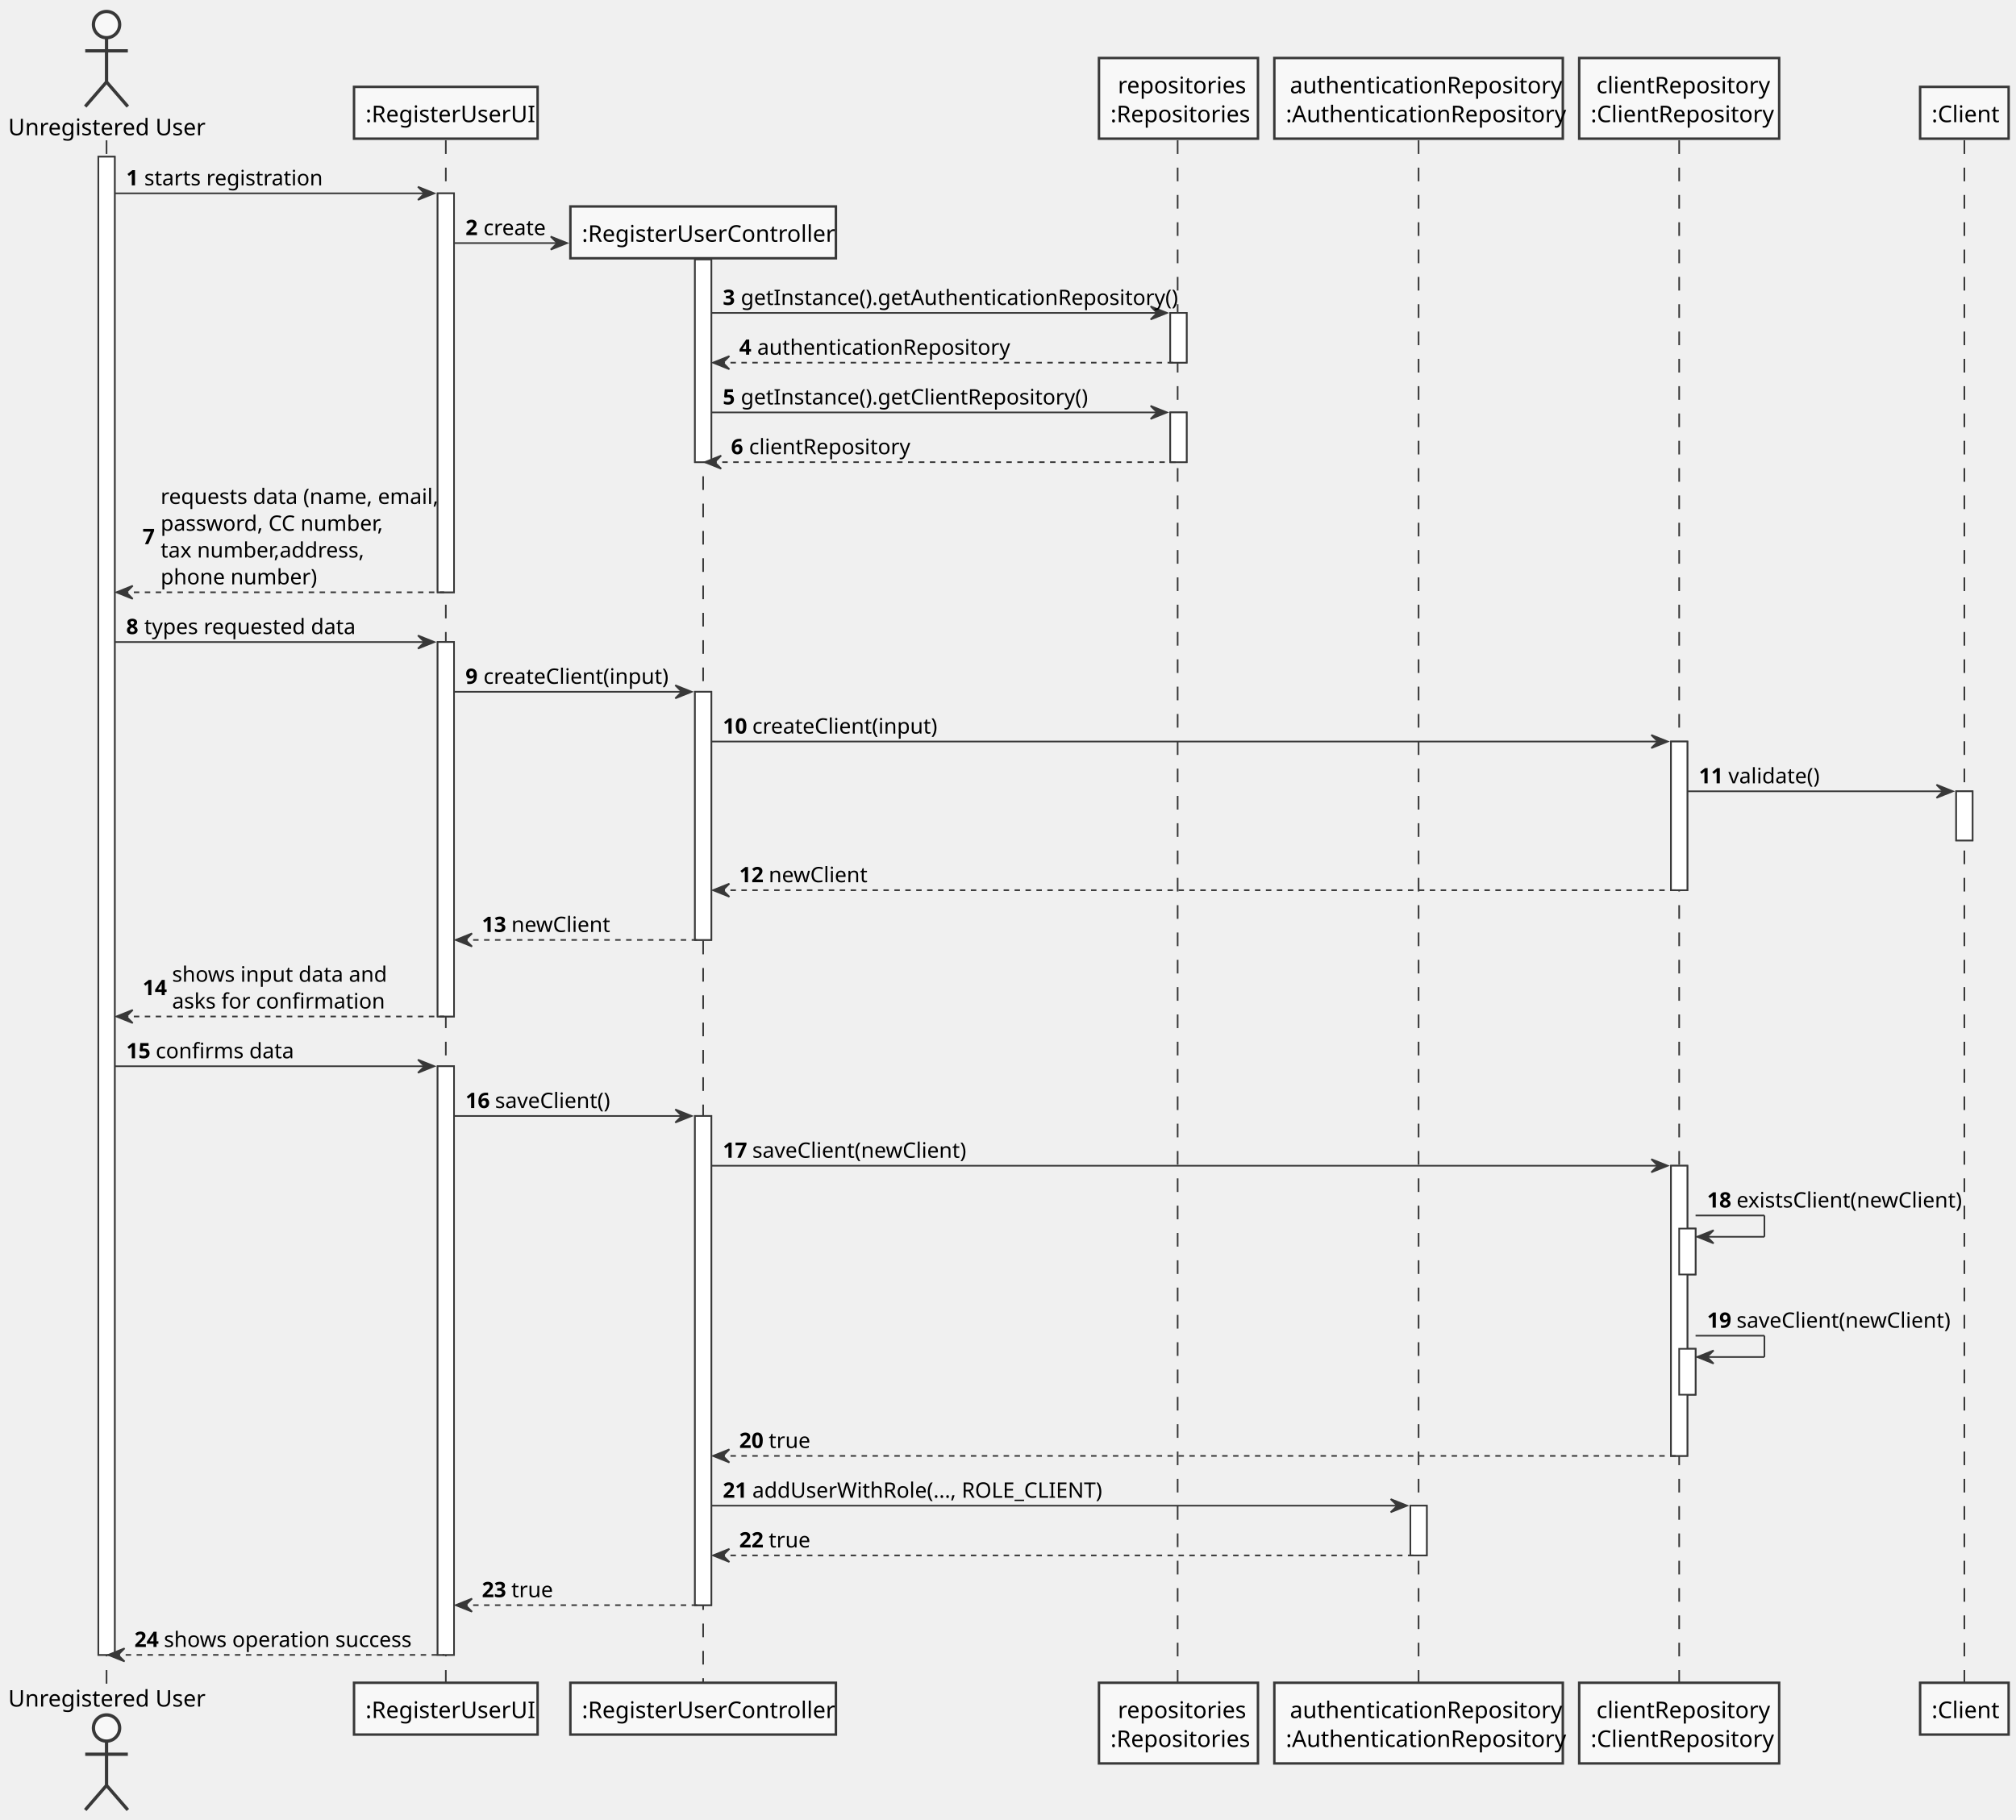
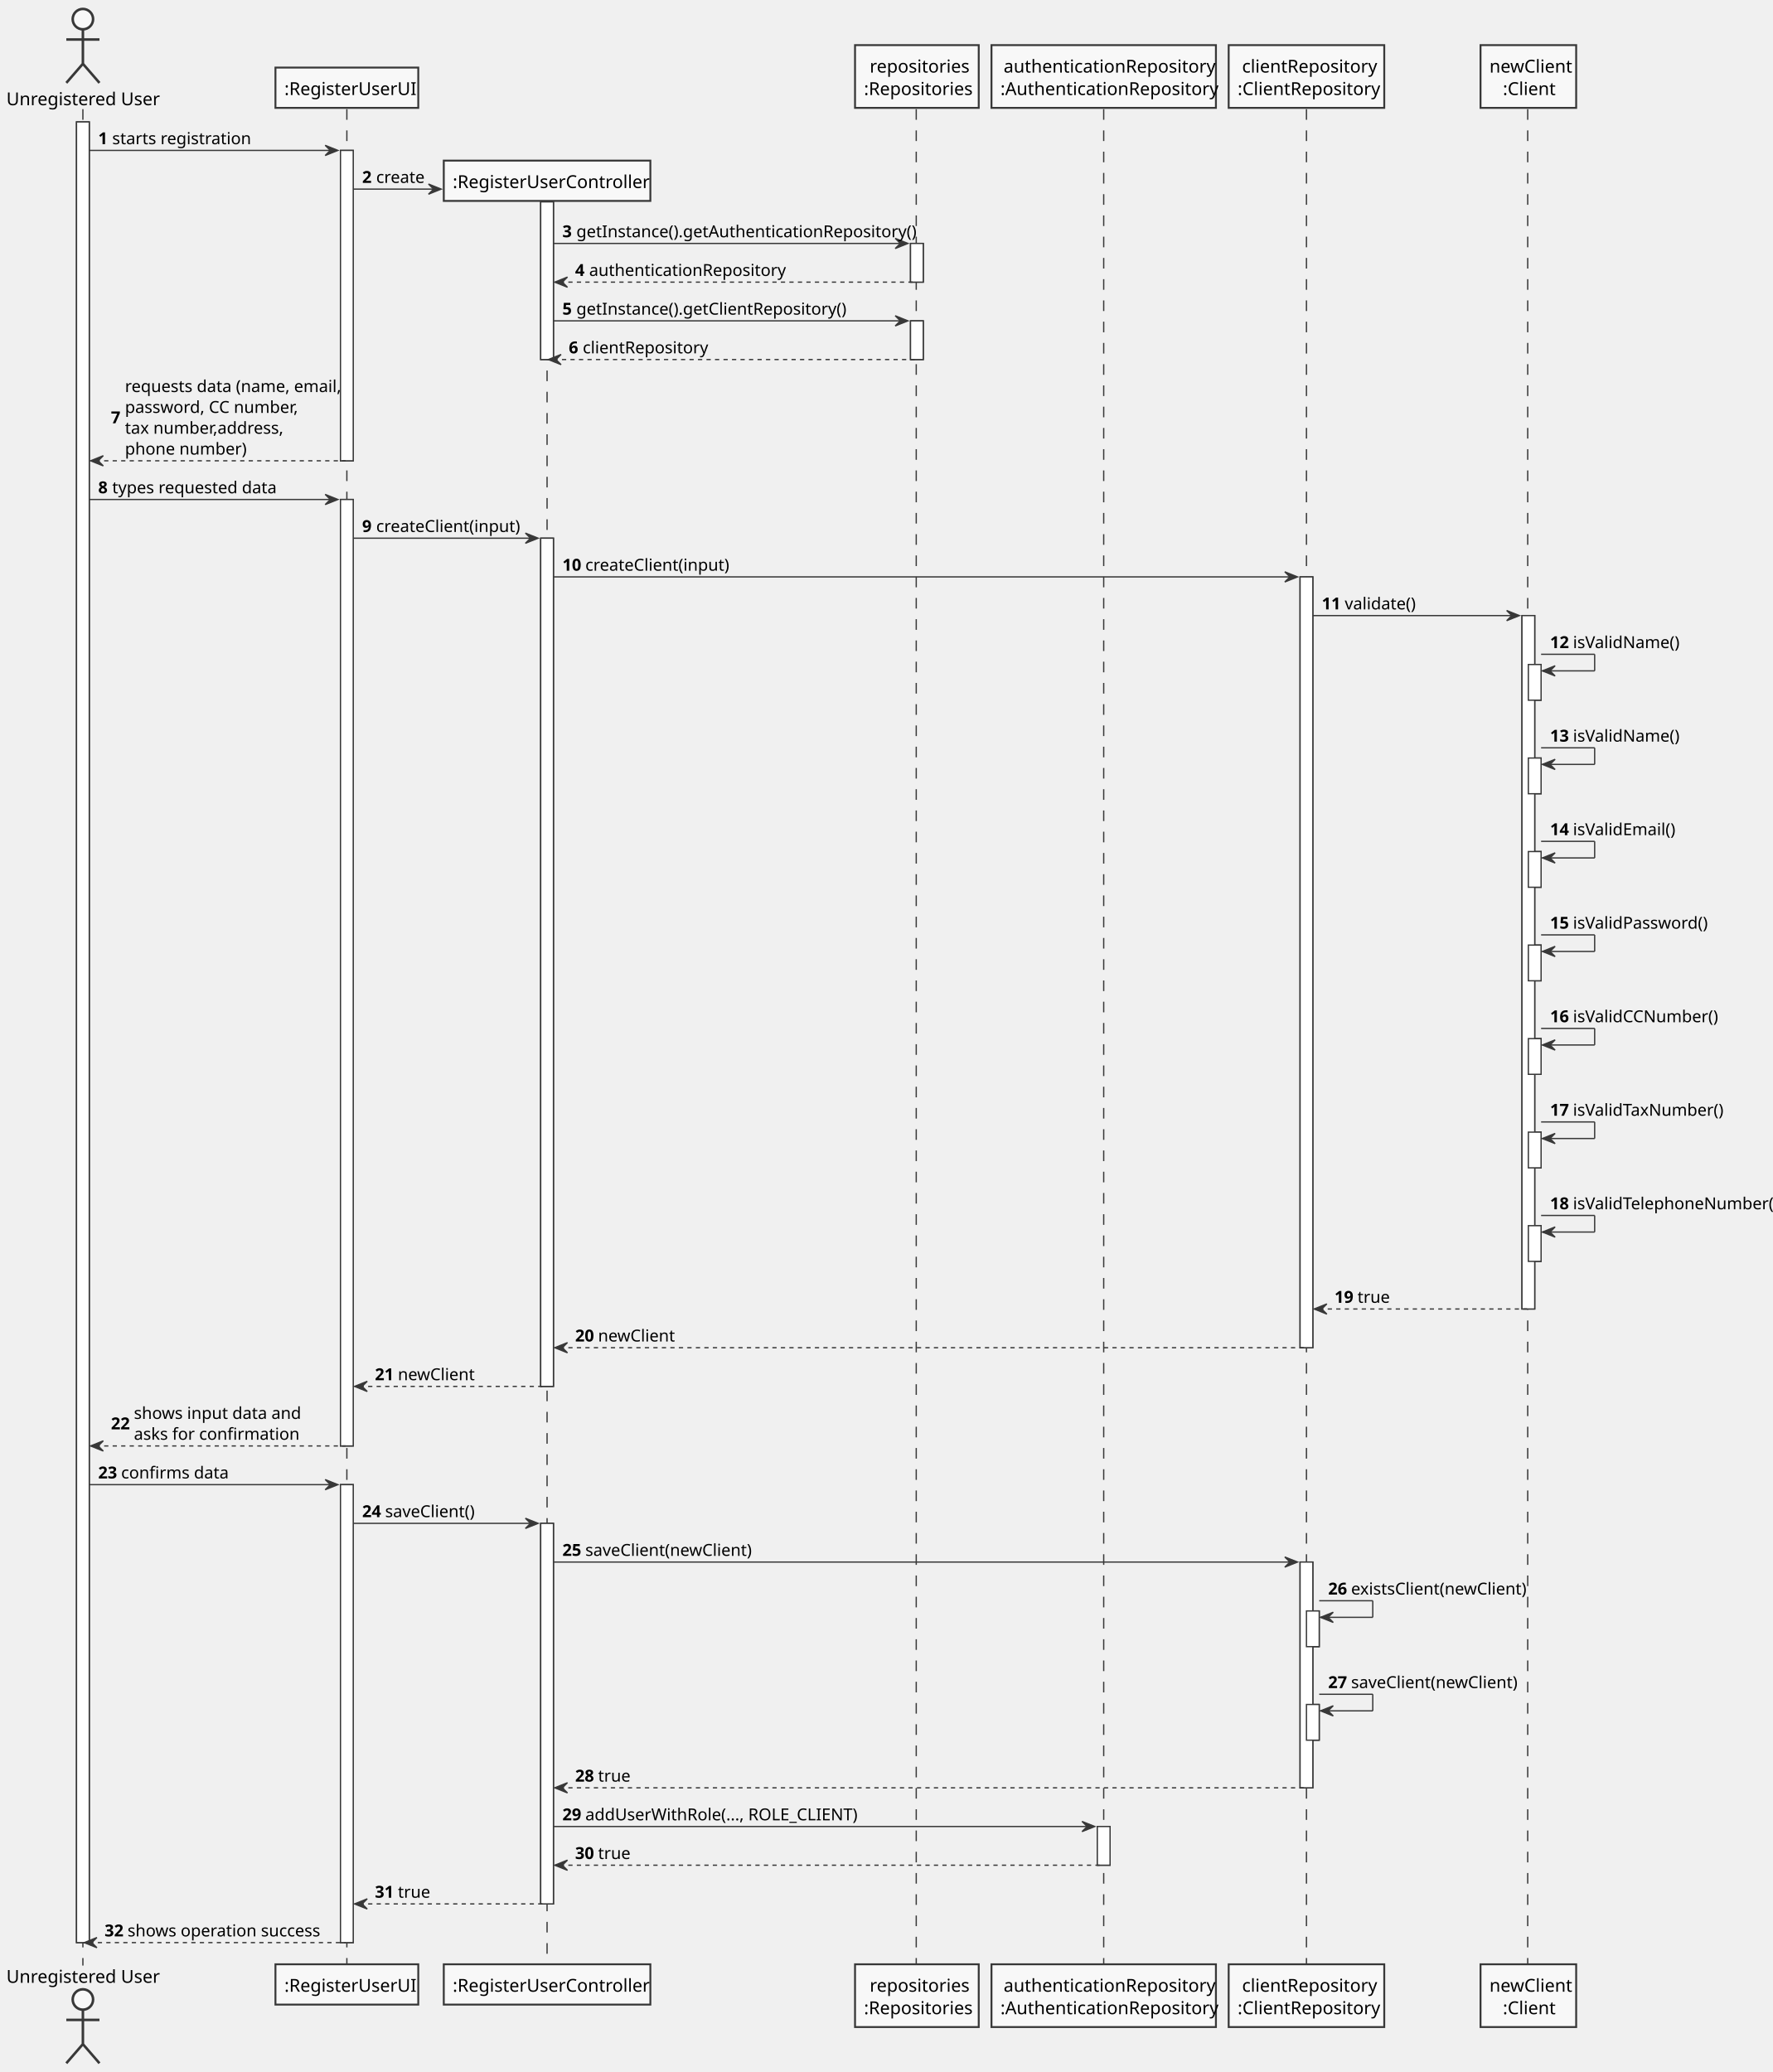
- <svg xmlns="http://www.w3.org/2000/svg" contentScriptType="application/ecmascript" contentStyleType="text/css" height="666.6px" preserveAspectRatio="none" style="width:738px;height:666px;background:#FFFFFF;" version="1.1" viewBox="0 0 738 666" width="738.6px" zoomAndPan="magnify">
+ <svg xmlns="http://www.w3.org/2000/svg" contentScriptType="application/ecmascript" contentStyleType="text/css" height="975px" preserveAspectRatio="none" style="width:834px;height:975px;background:#FFFFFF;" version="1.1" viewBox="0 0 834 975" width="834.6px" zoomAndPan="magnify">
  <defs />
  <g>
-     <rect fill="#FFFFFF" height="548.461" style="stroke:#383838;stroke-width:0.6;" width="6" x="36" y="57.366" />
+     <rect fill="#FFFFFF" height="856.748" style="stroke:#383838;stroke-width:0.6;" width="6" x="36" y="57.366" />
    <rect fill="#FFFFFF" height="146.053" style="stroke:#383838;stroke-width:0.6;" width="6" x="160.2" y="70.777" />
-     <rect fill="#FFFFFF" height="137.077" style="stroke:#383838;stroke-width:0.6;" width="6" x="160.2" y="235.041" />
-     <rect fill="#FFFFFF" height="215.498" style="stroke:#383838;stroke-width:0.6;" width="6" x="160.2" y="390.328" />
+     <rect fill="#FFFFFF" height="445.364" style="stroke:#383838;stroke-width:0.6;" width="6" x="160.2" y="235.041" />
+     <rect fill="#FFFFFF" height="215.498" style="stroke:#383838;stroke-width:0.6;" width="6" x="160.2" y="698.616" />
    <rect fill="#FFFFFF" height="74.198" style="stroke:#383838;stroke-width:0.6;" width="6" x="254.4" y="94.987" />
-     <rect fill="#FFFFFF" height="90.844" style="stroke:#383838;stroke-width:0.6;" width="6" x="254.4" y="253.252" />
-     <rect fill="#FFFFFF" height="179.077" style="stroke:#383838;stroke-width:0.6;" width="6" x="254.4" y="408.539" />
+     <rect fill="#FFFFFF" height="399.131" style="stroke:#383838;stroke-width:0.6;" width="6" x="254.4" y="253.252" />
+     <rect fill="#FFFFFF" height="179.077" style="stroke:#383838;stroke-width:0.6;" width="6" x="254.4" y="716.827" />
    <rect fill="#FFFFFF" height="18.211" style="stroke:#383838;stroke-width:0.6;" width="6" x="428.4" y="114.553" />
    <rect fill="#FFFFFF" height="18.211" style="stroke:#383838;stroke-width:0.6;" width="6" x="428.4" y="150.975" />
-     <rect fill="#FFFFFF" height="18.211" style="stroke:#383838;stroke-width:0.6;" width="6" x="516.3" y="551.194" />
-     <rect fill="#FFFFFF" height="54.422" style="stroke:#383838;stroke-width:0.6;" width="6" x="611.7" y="271.462" />
-     <rect fill="#FFFFFF" height="106.233" style="stroke:#383838;stroke-width:0.6;" width="6" x="611.7" y="426.75" />
-     <rect fill="#FFFFFF" height="16.8" style="stroke:#383838;stroke-width:0.6;" width="6" x="614.7" y="449.761" />
-     <rect fill="#FFFFFF" height="16.8" style="stroke:#383838;stroke-width:0.6;" width="6" x="614.7" y="493.772" />
-     <rect fill="#FFFFFF" height="18" style="stroke:#383838;stroke-width:0.6;" width="6" x="716.1" y="289.673" />
-     <line style="stroke:#383838;stroke-width:0.6;stroke-dasharray:5.0,5.0;" x1="39" x2="39" y1="51.366" y2="616.627" />
-     <line style="stroke:#383838;stroke-width:0.6;stroke-dasharray:5.0,5.0;" x1="163.2" x2="163.2" y1="51.366" y2="616.627" />
-     <line style="stroke:#383838;stroke-width:0.6;stroke-dasharray:5.0,5.0;" x1="257.4" x2="257.4" y1="94.359" y2="616.627" />
-     <line style="stroke:#383838;stroke-width:0.6;stroke-dasharray:5.0,5.0;" x1="431.1" x2="431.1" y1="51.366" y2="616.627" />
-     <line style="stroke:#383838;stroke-width:0.6;stroke-dasharray:5.0,5.0;" x1="519.3" x2="519.3" y1="51.366" y2="616.627" />
-     <line style="stroke:#383838;stroke-width:0.6;stroke-dasharray:5.0,5.0;" x1="614.7" x2="614.7" y1="51.366" y2="616.627" />
-     <line style="stroke:#383838;stroke-width:0.6;stroke-dasharray:5.0,5.0;" x1="719.1" x2="719.1" y1="51.366" y2="616.627" />
+     <rect fill="#FFFFFF" height="18.211" style="stroke:#383838;stroke-width:0.6;" width="6" x="516.3" y="859.481" />
+     <rect fill="#FFFFFF" height="362.709" style="stroke:#383838;stroke-width:0.6;" width="6" x="611.7" y="271.462" />
+     <rect fill="#FFFFFF" height="106.233" style="stroke:#383838;stroke-width:0.6;" width="6" x="611.7" y="735.038" />
+     <rect fill="#FFFFFF" height="16.8" style="stroke:#383838;stroke-width:0.6;" width="6" x="614.7" y="758.048" />
+     <rect fill="#FFFFFF" height="16.8" style="stroke:#383838;stroke-width:0.6;" width="6" x="614.7" y="802.059" />
+     <rect fill="#FFFFFF" height="326.288" style="stroke:#383838;stroke-width:0.6;" width="6" x="716.1" y="289.673" />
+     <rect fill="#FFFFFF" height="16.8" style="stroke:#383838;stroke-width:0.6;" width="6" x="719.1" y="312.684" />
+     <rect fill="#FFFFFF" height="16.8" style="stroke:#383838;stroke-width:0.6;" width="6" x="719.1" y="356.695" />
+     <rect fill="#FFFFFF" height="16.8" style="stroke:#383838;stroke-width:0.6;" width="6" x="719.1" y="400.706" />
+     <rect fill="#FFFFFF" height="16.8" style="stroke:#383838;stroke-width:0.6;" width="6" x="719.1" y="444.717" />
+     <rect fill="#FFFFFF" height="16.8" style="stroke:#383838;stroke-width:0.6;" width="6" x="719.1" y="488.728" />
+     <rect fill="#FFFFFF" height="16.8" style="stroke:#383838;stroke-width:0.6;" width="6" x="719.1" y="532.739" />
+     <rect fill="#FFFFFF" height="16.8" style="stroke:#383838;stroke-width:0.6;" width="6" x="719.1" y="576.75" />
+     <line style="stroke:#383838;stroke-width:0.6;stroke-dasharray:5.0,5.0;" x1="39" x2="39" y1="51.366" y2="924.914" />
+     <line style="stroke:#383838;stroke-width:0.6;stroke-dasharray:5.0,5.0;" x1="163.2" x2="163.2" y1="51.366" y2="924.914" />
+     <line style="stroke:#383838;stroke-width:0.6;stroke-dasharray:5.0,5.0;" x1="257.4" x2="257.4" y1="94.359" y2="924.914" />
+     <line style="stroke:#383838;stroke-width:0.6;stroke-dasharray:5.0,5.0;" x1="431.1" x2="431.1" y1="51.366" y2="924.914" />
+     <line style="stroke:#383838;stroke-width:0.6;stroke-dasharray:5.0,5.0;" x1="519.3" x2="519.3" y1="51.366" y2="924.914" />
+     <line style="stroke:#383838;stroke-width:0.6;stroke-dasharray:5.0,5.0;" x1="614.7" x2="614.7" y1="51.366" y2="924.914" />
+     <line style="stroke:#383838;stroke-width:0.6;stroke-dasharray:5.0,5.0;" x1="718.8" x2="718.8" y1="51.366" y2="924.914" />
    <text fill="#000000" font-family="sans-serif" font-size="8.4" lengthAdjust="spacing" textLength="68.4" x="3" y="49.52">Unregistered User</text>
    <ellipse cx="39" cy="9" fill="#F8F8F8" rx="4.8" ry="4.8" style="stroke:#383838;stroke-width:1.2;" />
    <path d="M39,13.8 L39,30 M31.2,18.6 L46.8,18.6 M39,30 L31.2,39 M39,30 L46.8,39 " fill="none" style="stroke:#383838;stroke-width:1.2;" />
-     <text fill="#000000" font-family="sans-serif" font-size="8.4" lengthAdjust="spacing" textLength="68.4" x="3" y="624.746">Unregistered User</text>
-     <ellipse cx="39" cy="632.592" fill="#F8F8F8" rx="4.8" ry="4.8" style="stroke:#383838;stroke-width:1.2;" />
-     <path d="M39,637.392 L39,653.592 M31.2,642.192 L46.8,642.192 M39,653.592 L31.2,662.592 M39,653.592 L46.8,662.592 " fill="none" style="stroke:#383838;stroke-width:1.2;" />
+     <text fill="#000000" font-family="sans-serif" font-size="8.4" lengthAdjust="spacing" textLength="68.4" x="3" y="933.034">Unregistered User</text>
+     <ellipse cx="39" cy="940.88" fill="#F8F8F8" rx="4.8" ry="4.8" style="stroke:#383838;stroke-width:1.2;" />
+     <path d="M39,945.68 L39,961.88 M31.2,950.48 L46.8,950.48 M39,961.88 L31.2,970.88 M39,961.88 L46.8,970.88 " fill="none" style="stroke:#383838;stroke-width:1.2;" />
    <rect fill="#F8F8F8" height="18.966" style="stroke:#383838;stroke-width:0.9;" width="67.2" x="129.6" y="31.8" />
    <text fill="#000000" font-family="sans-serif" font-size="8.4" lengthAdjust="spacing" textLength="58.8" x="133.8" y="44.72">:RegisterUserUI</text>
-     <rect fill="#F8F8F8" height="18.966" style="stroke:#383838;stroke-width:0.9;" width="67.2" x="129.6" y="616.027" />
-     <text fill="#000000" font-family="sans-serif" font-size="8.4" lengthAdjust="spacing" textLength="58.8" x="133.8" y="628.947">:RegisterUserUI</text>
-     <rect fill="#F8F8F8" height="18.966" style="stroke:#383838;stroke-width:0.9;" width="97.2" x="208.8" y="616.027" />
-     <text fill="#000000" font-family="sans-serif" font-size="8.4" lengthAdjust="spacing" textLength="88.8" x="213" y="628.947">:RegisterUserController</text>
+     <rect fill="#F8F8F8" height="18.966" style="stroke:#383838;stroke-width:0.9;" width="67.2" x="129.6" y="924.314" />
+     <text fill="#000000" font-family="sans-serif" font-size="8.4" lengthAdjust="spacing" textLength="58.8" x="133.8" y="937.234">:RegisterUserUI</text>
+     <rect fill="#F8F8F8" height="18.966" style="stroke:#383838;stroke-width:0.9;" width="97.2" x="208.8" y="924.314" />
+     <text fill="#000000" font-family="sans-serif" font-size="8.4" lengthAdjust="spacing" textLength="88.8" x="213" y="937.234">:RegisterUserController</text>
    <rect fill="#F8F8F8" height="29.531" style="stroke:#383838;stroke-width:0.9;" width="58.2" x="402.3" y="21.234" />
    <text fill="#000000" font-family="sans-serif" font-size="8.4" lengthAdjust="spacing" textLength="44.4" x="409.2" y="34.154">repositories</text>
    <text fill="#000000" font-family="sans-serif" font-size="8.4" lengthAdjust="spacing" textLength="49.8" x="406.5" y="44.72">:Repositories</text>
-     <rect fill="#F8F8F8" height="29.531" style="stroke:#383838;stroke-width:0.9;" width="58.2" x="402.3" y="616.027" />
-     <text fill="#000000" font-family="sans-serif" font-size="8.4" lengthAdjust="spacing" textLength="44.4" x="409.2" y="628.947">repositories</text>
-     <text fill="#000000" font-family="sans-serif" font-size="8.4" lengthAdjust="spacing" textLength="49.8" x="406.5" y="639.512">:Repositories</text>
+     <rect fill="#F8F8F8" height="29.531" style="stroke:#383838;stroke-width:0.9;" width="58.2" x="402.3" y="924.314" />
+     <text fill="#000000" font-family="sans-serif" font-size="8.4" lengthAdjust="spacing" textLength="44.4" x="409.2" y="937.234">repositories</text>
+     <text fill="#000000" font-family="sans-serif" font-size="8.4" lengthAdjust="spacing" textLength="49.8" x="406.5" y="947.8">:Repositories</text>
    <rect fill="#F8F8F8" height="29.531" style="stroke:#383838;stroke-width:0.9;" width="105.6" x="466.5" y="21.234" />
    <text fill="#000000" font-family="sans-serif" font-size="8.4" lengthAdjust="spacing" textLength="94.2" x="472.2" y="34.154">authenticationRepository</text>
    <text fill="#000000" font-family="sans-serif" font-size="8.4" lengthAdjust="spacing" textLength="97.2" x="470.7" y="44.72">:AuthenticationRepository</text>
-     <rect fill="#F8F8F8" height="29.531" style="stroke:#383838;stroke-width:0.9;" width="105.6" x="466.5" y="616.027" />
-     <text fill="#000000" font-family="sans-serif" font-size="8.4" lengthAdjust="spacing" textLength="94.2" x="472.2" y="628.947">authenticationRepository</text>
-     <text fill="#000000" font-family="sans-serif" font-size="8.4" lengthAdjust="spacing" textLength="97.2" x="470.7" y="639.512">:AuthenticationRepository</text>
+     <rect fill="#F8F8F8" height="29.531" style="stroke:#383838;stroke-width:0.9;" width="105.6" x="466.5" y="924.314" />
+     <text fill="#000000" font-family="sans-serif" font-size="8.4" lengthAdjust="spacing" textLength="94.2" x="472.2" y="937.234">authenticationRepository</text>
+     <text fill="#000000" font-family="sans-serif" font-size="8.4" lengthAdjust="spacing" textLength="97.2" x="470.7" y="947.8">:AuthenticationRepository</text>
    <rect fill="#F8F8F8" height="29.531" style="stroke:#383838;stroke-width:0.9;" width="73.2" x="578.1" y="21.234" />
    <text fill="#000000" font-family="sans-serif" font-size="8.4" lengthAdjust="spacing" textLength="60.6" x="584.4" y="34.154">clientRepository</text>
    <text fill="#000000" font-family="sans-serif" font-size="8.4" lengthAdjust="spacing" textLength="64.8" x="582.3" y="44.72">:ClientRepository</text>
-     <rect fill="#F8F8F8" height="29.531" style="stroke:#383838;stroke-width:0.9;" width="73.2" x="578.1" y="616.027" />
-     <text fill="#000000" font-family="sans-serif" font-size="8.4" lengthAdjust="spacing" textLength="60.6" x="584.4" y="628.947">clientRepository</text>
-     <text fill="#000000" font-family="sans-serif" font-size="8.4" lengthAdjust="spacing" textLength="64.8" x="582.3" y="639.512">:ClientRepository</text>
-     <rect fill="#F8F8F8" height="18.966" style="stroke:#383838;stroke-width:0.9;" width="32.4" x="702.9" y="31.8" />
+     <rect fill="#F8F8F8" height="29.531" style="stroke:#383838;stroke-width:0.9;" width="73.2" x="578.1" y="924.314" />
+     <text fill="#000000" font-family="sans-serif" font-size="8.4" lengthAdjust="spacing" textLength="60.6" x="584.4" y="937.234">clientRepository</text>
+     <text fill="#000000" font-family="sans-serif" font-size="8.4" lengthAdjust="spacing" textLength="64.8" x="582.3" y="947.8">:ClientRepository</text>
+     <rect fill="#F8F8F8" height="29.531" style="stroke:#383838;stroke-width:0.9;" width="45" x="696.6" y="21.234" />
+     <text fill="#000000" font-family="sans-serif" font-size="8.4" lengthAdjust="spacing" textLength="36.6" x="700.8" y="34.154">newClient</text>
    <text fill="#000000" font-family="sans-serif" font-size="8.4" lengthAdjust="spacing" textLength="24" x="707.1" y="44.72">:Client</text>
-     <rect fill="#F8F8F8" height="18.966" style="stroke:#383838;stroke-width:0.9;" width="32.4" x="702.9" y="616.027" />
-     <text fill="#000000" font-family="sans-serif" font-size="8.4" lengthAdjust="spacing" textLength="24" x="707.1" y="628.947">:Client</text>
-     <rect fill="#FFFFFF" height="548.461" style="stroke:#383838;stroke-width:0.6;" width="6" x="36" y="57.366" />
+     <rect fill="#F8F8F8" height="29.531" style="stroke:#383838;stroke-width:0.9;" width="45" x="696.6" y="924.314" />
+     <text fill="#000000" font-family="sans-serif" font-size="8.4" lengthAdjust="spacing" textLength="36.6" x="700.8" y="937.234">newClient</text>
+     <text fill="#000000" font-family="sans-serif" font-size="8.4" lengthAdjust="spacing" textLength="24" x="707.1" y="947.8">:Client</text>
+     <rect fill="#FFFFFF" height="856.748" style="stroke:#383838;stroke-width:0.6;" width="6" x="36" y="57.366" />
    <rect fill="#FFFFFF" height="146.053" style="stroke:#383838;stroke-width:0.6;" width="6" x="160.2" y="70.777" />
-     <rect fill="#FFFFFF" height="137.077" style="stroke:#383838;stroke-width:0.6;" width="6" x="160.2" y="235.041" />
-     <rect fill="#FFFFFF" height="215.498" style="stroke:#383838;stroke-width:0.6;" width="6" x="160.2" y="390.328" />
+     <rect fill="#FFFFFF" height="445.364" style="stroke:#383838;stroke-width:0.6;" width="6" x="160.2" y="235.041" />
+     <rect fill="#FFFFFF" height="215.498" style="stroke:#383838;stroke-width:0.6;" width="6" x="160.2" y="698.616" />
    <rect fill="#FFFFFF" height="74.198" style="stroke:#383838;stroke-width:0.6;" width="6" x="254.4" y="94.987" />
-     <rect fill="#FFFFFF" height="90.844" style="stroke:#383838;stroke-width:0.6;" width="6" x="254.4" y="253.252" />
-     <rect fill="#FFFFFF" height="179.077" style="stroke:#383838;stroke-width:0.6;" width="6" x="254.4" y="408.539" />
+     <rect fill="#FFFFFF" height="399.131" style="stroke:#383838;stroke-width:0.6;" width="6" x="254.4" y="253.252" />
+     <rect fill="#FFFFFF" height="179.077" style="stroke:#383838;stroke-width:0.6;" width="6" x="254.4" y="716.827" />
    <rect fill="#FFFFFF" height="18.211" style="stroke:#383838;stroke-width:0.6;" width="6" x="428.4" y="114.553" />
    <rect fill="#FFFFFF" height="18.211" style="stroke:#383838;stroke-width:0.6;" width="6" x="428.4" y="150.975" />
-     <rect fill="#FFFFFF" height="18.211" style="stroke:#383838;stroke-width:0.6;" width="6" x="516.3" y="551.194" />
-     <rect fill="#FFFFFF" height="54.422" style="stroke:#383838;stroke-width:0.6;" width="6" x="611.7" y="271.462" />
-     <rect fill="#FFFFFF" height="106.233" style="stroke:#383838;stroke-width:0.6;" width="6" x="611.7" y="426.75" />
-     <rect fill="#FFFFFF" height="16.8" style="stroke:#383838;stroke-width:0.6;" width="6" x="614.7" y="449.761" />
-     <rect fill="#FFFFFF" height="16.8" style="stroke:#383838;stroke-width:0.6;" width="6" x="614.7" y="493.772" />
-     <rect fill="#FFFFFF" height="18" style="stroke:#383838;stroke-width:0.6;" width="6" x="716.1" y="289.673" />
+     <rect fill="#FFFFFF" height="18.211" style="stroke:#383838;stroke-width:0.6;" width="6" x="516.3" y="859.481" />
+     <rect fill="#FFFFFF" height="362.709" style="stroke:#383838;stroke-width:0.6;" width="6" x="611.7" y="271.462" />
+     <rect fill="#FFFFFF" height="106.233" style="stroke:#383838;stroke-width:0.6;" width="6" x="611.7" y="735.038" />
+     <rect fill="#FFFFFF" height="16.8" style="stroke:#383838;stroke-width:0.6;" width="6" x="614.7" y="758.048" />
+     <rect fill="#FFFFFF" height="16.8" style="stroke:#383838;stroke-width:0.6;" width="6" x="614.7" y="802.059" />
+     <rect fill="#FFFFFF" height="326.288" style="stroke:#383838;stroke-width:0.6;" width="6" x="716.1" y="289.673" />
+     <rect fill="#FFFFFF" height="16.8" style="stroke:#383838;stroke-width:0.6;" width="6" x="719.1" y="312.684" />
+     <rect fill="#FFFFFF" height="16.8" style="stroke:#383838;stroke-width:0.6;" width="6" x="719.1" y="356.695" />
+     <rect fill="#FFFFFF" height="16.8" style="stroke:#383838;stroke-width:0.6;" width="6" x="719.1" y="400.706" />
+     <rect fill="#FFFFFF" height="16.8" style="stroke:#383838;stroke-width:0.6;" width="6" x="719.1" y="444.717" />
+     <rect fill="#FFFFFF" height="16.8" style="stroke:#383838;stroke-width:0.6;" width="6" x="719.1" y="488.728" />
+     <rect fill="#FFFFFF" height="16.8" style="stroke:#383838;stroke-width:0.6;" width="6" x="719.1" y="532.739" />
+     <rect fill="#FFFFFF" height="16.8" style="stroke:#383838;stroke-width:0.6;" width="6" x="719.1" y="576.75" />
    <polygon fill="#383838" points="153,68.377,159,70.777,153,73.177,155.4,70.777" style="stroke:#383838;stroke-width:0.6;" />
    <line style="stroke:#383838;stroke-width:0.6;" x1="42" x2="156.6" y1="70.777" y2="70.777" />
    <text fill="#000000" font-family="sans-serif" font-size="7.8" font-weight="bold" lengthAdjust="spacing" textLength="4.2" x="46.2" y="67.863">1</text>
    <text fill="#000000" font-family="sans-serif" font-size="7.8" lengthAdjust="spacing" textLength="60.6" x="52.8" y="67.863">starts registration</text>
    <polygon fill="#383838" points="201.6,86.588,207.6,88.987,201.6,91.388,204,88.987" style="stroke:#383838;stroke-width:0.6;" />
    <line style="stroke:#383838;stroke-width:0.6;" x1="166.2" x2="205.2" y1="88.987" y2="88.987" />
    <text fill="#000000" font-family="sans-serif" font-size="7.8" font-weight="bold" lengthAdjust="spacing" textLength="4.2" x="170.4" y="86.074">2</text>
    <text fill="#000000" font-family="sans-serif" font-size="7.8" lengthAdjust="spacing" textLength="21.6" x="177" y="86.074">create</text>
    <rect fill="#F8F8F8" height="18.966" style="stroke:#383838;stroke-width:0.9;" width="97.2" x="208.8" y="75.577" />
    <text fill="#000000" font-family="sans-serif" font-size="8.4" lengthAdjust="spacing" textLength="88.8" x="213" y="88.496">:RegisterUserController</text>
    <polygon fill="#383838" points="421.2,112.153,427.2,114.553,421.2,116.953,423.6,114.553" style="stroke:#383838;stroke-width:0.6;" />
    <line style="stroke:#383838;stroke-width:0.6;" x1="260.4" x2="424.8" y1="114.553" y2="114.553" />
    <text fill="#000000" font-family="sans-serif" font-size="7.8" font-weight="bold" lengthAdjust="spacing" textLength="4.2" x="264.6" y="111.639">3</text>
    <text fill="#000000" font-family="sans-serif" font-size="7.8" lengthAdjust="spacing" textLength="150" x="271.2" y="111.639">getInstance().getAuthenticationRepository()</text>
    <polygon fill="#383838" points="267,130.364,261,132.764,267,135.164,264.6,132.764" style="stroke:#383838;stroke-width:0.6;" />
    <line style="stroke:#383838;stroke-width:0.6;stroke-dasharray:2.0,2.0;" x1="263.4" x2="430.8" y1="132.764" y2="132.764" />
    <text fill="#000000" font-family="sans-serif" font-size="7.8" font-weight="bold" lengthAdjust="spacing" textLength="4.2" x="270.6" y="129.85">4</text>
    <text fill="#000000" font-family="sans-serif" font-size="7.8" lengthAdjust="spacing" textLength="85.8" x="277.2" y="129.85">authenticationRepository</text>
    <polygon fill="#383838" points="421.2,148.575,427.2,150.975,421.2,153.375,423.6,150.975" style="stroke:#383838;stroke-width:0.6;" />
    <line style="stroke:#383838;stroke-width:0.6;" x1="260.4" x2="424.8" y1="150.975" y2="150.975" />
    <text fill="#000000" font-family="sans-serif" font-size="7.8" font-weight="bold" lengthAdjust="spacing" textLength="4.2" x="264.6" y="148.061">5</text>
    <text fill="#000000" font-family="sans-serif" font-size="7.8" lengthAdjust="spacing" textLength="120" x="271.2" y="148.061">getInstance().getClientRepository()</text>
    <polygon fill="#383838" points="264,166.786,258,169.186,264,171.586,261.6,169.186" style="stroke:#383838;stroke-width:0.6;" />
    <line style="stroke:#383838;stroke-width:0.6;stroke-dasharray:2.0,2.0;" x1="260.4" x2="430.8" y1="169.186" y2="169.186" />
    <text fill="#000000" font-family="sans-serif" font-size="7.8" font-weight="bold" lengthAdjust="spacing" textLength="4.2" x="267.6" y="166.272">6</text>
    <text fill="#000000" font-family="sans-serif" font-size="7.8" lengthAdjust="spacing" textLength="55.8" x="274.2" y="166.272">clientRepository</text>
    <polygon fill="#383838" points="48.6,214.43,42.6,216.83,48.6,219.23,46.2,216.83" style="stroke:#383838;stroke-width:0.6;" />
    <line style="stroke:#383838;stroke-width:0.6;stroke-dasharray:2.0,2.0;" x1="45" x2="162.6" y1="216.83" y2="216.83" />
    <text fill="#000000" font-family="sans-serif" font-size="7.8" font-weight="bold" lengthAdjust="spacing" textLength="4.2" x="52.2" y="199.199">7</text>
    <text fill="#000000" font-family="sans-serif" font-size="7.8" lengthAdjust="spacing" textLength="97.2" x="58.8" y="184.483">requests data (name, email,</text>
    <text fill="#000000" font-family="sans-serif" font-size="7.8" lengthAdjust="spacing" textLength="79.2" x="58.8" y="194.294">password, CC number,</text>
    <text fill="#000000" font-family="sans-serif" font-size="7.8" lengthAdjust="spacing" textLength="71.4" x="58.8" y="204.105">tax number,address,</text>
    <text fill="#000000" font-family="sans-serif" font-size="7.8" lengthAdjust="spacing" textLength="51.6" x="58.8" y="213.916">phone number)</text>
    <polygon fill="#383838" points="153,232.641,159,235.041,153,237.441,155.4,235.041" style="stroke:#383838;stroke-width:0.6;" />
    <line style="stroke:#383838;stroke-width:0.6;" x1="42" x2="156.6" y1="235.041" y2="235.041" />
    <text fill="#000000" font-family="sans-serif" font-size="7.8" font-weight="bold" lengthAdjust="spacing" textLength="4.2" x="46.2" y="232.127">8</text>
    <text fill="#000000" font-family="sans-serif" font-size="7.8" lengthAdjust="spacing" textLength="73.2" x="52.8" y="232.127">types requested data</text>
    <polygon fill="#383838" points="247.2,250.852,253.2,253.252,247.2,255.652,249.6,253.252" style="stroke:#383838;stroke-width:0.6;" />
    <line style="stroke:#383838;stroke-width:0.6;" x1="166.2" x2="250.8" y1="253.252" y2="253.252" />
    <text fill="#000000" font-family="sans-serif" font-size="7.8" font-weight="bold" lengthAdjust="spacing" textLength="4.2" x="170.4" y="250.338">9</text>
    <text fill="#000000" font-family="sans-serif" font-size="7.8" lengthAdjust="spacing" textLength="63" x="177" y="250.338">createClient(input)</text>
    <polygon fill="#383838" points="604.5,269.062,610.5,271.462,604.5,273.863,606.9,271.462" style="stroke:#383838;stroke-width:0.6;" />
    <line style="stroke:#383838;stroke-width:0.6;" x1="260.4" x2="608.1" y1="271.462" y2="271.462" />
    <text fill="#000000" font-family="sans-serif" font-size="7.8" font-weight="bold" lengthAdjust="spacing" textLength="8.4" x="264.6" y="268.549">10</text>
    <text fill="#000000" font-family="sans-serif" font-size="7.8" lengthAdjust="spacing" textLength="63" x="275.4" y="268.549">createClient(input)</text>
    <polygon fill="#383838" points="708.9,287.273,714.9,289.673,708.9,292.073,711.3,289.673" style="stroke:#383838;stroke-width:0.6;" />
    <line style="stroke:#383838;stroke-width:0.6;" x1="617.7" x2="712.5" y1="289.673" y2="289.673" />
    <text fill="#000000" font-family="sans-serif" font-size="7.8" font-weight="bold" lengthAdjust="spacing" textLength="8.4" x="621.9" y="286.76">11</text>
    <text fill="#000000" font-family="sans-serif" font-size="7.8" lengthAdjust="spacing" textLength="30.6" x="632.7" y="286.76">validate()</text>
-     <polygon fill="#383838" points="267,323.484,261,325.884,267,328.284,264.6,325.884" style="stroke:#383838;stroke-width:0.6;" />
-     <line style="stroke:#383838;stroke-width:0.6;stroke-dasharray:2.0,2.0;" x1="263.4" x2="614.1" y1="325.884" y2="325.884" />
-     <text fill="#000000" font-family="sans-serif" font-size="7.8" font-weight="bold" lengthAdjust="spacing" textLength="8.4" x="270.6" y="322.971">12</text>
-     <text fill="#000000" font-family="sans-serif" font-size="7.8" lengthAdjust="spacing" textLength="33.6" x="281.4" y="322.971">newClient</text>
-     <polygon fill="#383838" points="172.8,341.695,166.8,344.095,172.8,346.495,170.4,344.095" style="stroke:#383838;stroke-width:0.6;" />
-     <line style="stroke:#383838;stroke-width:0.6;stroke-dasharray:2.0,2.0;" x1="169.2" x2="256.8" y1="344.095" y2="344.095" />
-     <text fill="#000000" font-family="sans-serif" font-size="7.8" font-weight="bold" lengthAdjust="spacing" textLength="8.4" x="176.4" y="341.181">13</text>
-     <text fill="#000000" font-family="sans-serif" font-size="7.8" lengthAdjust="spacing" textLength="33.6" x="187.2" y="341.181">newClient</text>
-     <polygon fill="#383838" points="48.6,369.717,42.6,372.117,48.6,374.517,46.2,372.117" style="stroke:#383838;stroke-width:0.6;" />
-     <line style="stroke:#383838;stroke-width:0.6;stroke-dasharray:2.0,2.0;" x1="45" x2="162.6" y1="372.117" y2="372.117" />
-     <text fill="#000000" font-family="sans-serif" font-size="7.8" font-weight="bold" lengthAdjust="spacing" textLength="8.4" x="52.2" y="364.298">14</text>
-     <text fill="#000000" font-family="sans-serif" font-size="7.8" lengthAdjust="spacing" textLength="73.8" x="63" y="359.392">shows input data and</text>
-     <text fill="#000000" font-family="sans-serif" font-size="7.8" lengthAdjust="spacing" textLength="72" x="63" y="369.203">asks for confirmation</text>
-     <polygon fill="#383838" points="153,387.928,159,390.328,153,392.728,155.4,390.328" style="stroke:#383838;stroke-width:0.6;" />
-     <line style="stroke:#383838;stroke-width:0.6;" x1="42" x2="156.6" y1="390.328" y2="390.328" />
-     <text fill="#000000" font-family="sans-serif" font-size="7.8" font-weight="bold" lengthAdjust="spacing" textLength="8.4" x="46.2" y="387.414">15</text>
-     <text fill="#000000" font-family="sans-serif" font-size="7.8" lengthAdjust="spacing" textLength="46.8" x="57" y="387.414">confirms data</text>
-     <polygon fill="#383838" points="247.2,406.139,253.2,408.539,247.2,410.939,249.6,408.539" style="stroke:#383838;stroke-width:0.6;" />
-     <line style="stroke:#383838;stroke-width:0.6;" x1="166.2" x2="250.8" y1="408.539" y2="408.539" />
-     <text fill="#000000" font-family="sans-serif" font-size="7.8" font-weight="bold" lengthAdjust="spacing" textLength="8.4" x="170.4" y="405.625">16</text>
-     <text fill="#000000" font-family="sans-serif" font-size="7.8" lengthAdjust="spacing" textLength="40.2" x="181.2" y="405.625">saveClient()</text>
-     <polygon fill="#383838" points="604.5,424.35,610.5,426.75,604.5,429.15,606.9,426.75" style="stroke:#383838;stroke-width:0.6;" />
-     <line style="stroke:#383838;stroke-width:0.6;" x1="260.4" x2="608.1" y1="426.75" y2="426.75" />
-     <text fill="#000000" font-family="sans-serif" font-size="7.8" font-weight="bold" lengthAdjust="spacing" textLength="8.4" x="264.6" y="423.836">17</text>
-     <text fill="#000000" font-family="sans-serif" font-size="7.8" lengthAdjust="spacing" textLength="73.8" x="275.4" y="423.836">saveClient(newClient)</text>
-     <line style="stroke:#383838;stroke-width:0.6;" x1="620.7" x2="645.9" y1="444.961" y2="444.961" />
-     <line style="stroke:#383838;stroke-width:0.6;" x1="645.9" x2="645.9" y1="444.961" y2="452.761" />
-     <line style="stroke:#383838;stroke-width:0.6;" x1="621.3" x2="645.9" y1="452.761" y2="452.761" />
-     <polygon fill="#383838" points="627.3,450.361,621.3,452.761,627.3,455.161,624.9,452.761" style="stroke:#383838;stroke-width:0.6;" />
-     <text fill="#000000" font-family="sans-serif" font-size="7.8" font-weight="bold" lengthAdjust="spacing" textLength="8.4" x="624.9" y="442.047">18</text>
-     <text fill="#000000" font-family="sans-serif" font-size="7.8" lengthAdjust="spacing" textLength="79.2" x="635.7" y="442.047">existsClient(newClient)</text>
-     <line style="stroke:#383838;stroke-width:0.6;" x1="620.7" x2="645.9" y1="488.972" y2="488.972" />
-     <line style="stroke:#383838;stroke-width:0.6;" x1="645.9" x2="645.9" y1="488.972" y2="496.772" />
-     <line style="stroke:#383838;stroke-width:0.6;" x1="621.3" x2="645.9" y1="496.772" y2="496.772" />
-     <polygon fill="#383838" points="627.3,494.372,621.3,496.772,627.3,499.172,624.9,496.772" style="stroke:#383838;stroke-width:0.6;" />
-     <text fill="#000000" font-family="sans-serif" font-size="7.8" font-weight="bold" lengthAdjust="spacing" textLength="8.4" x="624.9" y="486.058">19</text>
-     <text fill="#000000" font-family="sans-serif" font-size="7.8" lengthAdjust="spacing" textLength="73.8" x="635.7" y="486.058">saveClient(newClient)</text>
-     <polygon fill="#383838" points="267,530.583,261,532.983,267,535.383,264.6,532.983" style="stroke:#383838;stroke-width:0.6;" />
-     <line style="stroke:#383838;stroke-width:0.6;stroke-dasharray:2.0,2.0;" x1="263.4" x2="614.1" y1="532.983" y2="532.983" />
-     <text fill="#000000" font-family="sans-serif" font-size="7.8" font-weight="bold" lengthAdjust="spacing" textLength="8.4" x="270.6" y="530.069">20</text>
-     <text fill="#000000" font-family="sans-serif" font-size="7.8" lengthAdjust="spacing" textLength="13.2" x="281.4" y="530.069">true</text>
-     <polygon fill="#383838" points="509.1,548.794,515.1,551.194,509.1,553.594,511.5,551.194" style="stroke:#383838;stroke-width:0.6;" />
-     <line style="stroke:#383838;stroke-width:0.6;" x1="260.4" x2="512.7" y1="551.194" y2="551.194" />
-     <text fill="#000000" font-family="sans-serif" font-size="7.8" font-weight="bold" lengthAdjust="spacing" textLength="8.4" x="264.6" y="548.28">21</text>
-     <text fill="#000000" font-family="sans-serif" font-size="7.8" lengthAdjust="spacing" textLength="129" x="275.4" y="548.28">addUserWithRole(..., ROLE_CLIENT)</text>
-     <polygon fill="#383838" points="267,567.005,261,569.405,267,571.805,264.6,569.405" style="stroke:#383838;stroke-width:0.6;" />
-     <line style="stroke:#383838;stroke-width:0.6;stroke-dasharray:2.0,2.0;" x1="263.4" x2="518.7" y1="569.405" y2="569.405" />
-     <text fill="#000000" font-family="sans-serif" font-size="7.8" font-weight="bold" lengthAdjust="spacing" textLength="8.4" x="270.6" y="566.491">22</text>
-     <text fill="#000000" font-family="sans-serif" font-size="7.8" lengthAdjust="spacing" textLength="13.2" x="281.4" y="566.491">true</text>
-     <polygon fill="#383838" points="172.8,585.216,166.8,587.616,172.8,590.016,170.4,587.616" style="stroke:#383838;stroke-width:0.6;" />
-     <line style="stroke:#383838;stroke-width:0.6;stroke-dasharray:2.0,2.0;" x1="169.2" x2="256.8" y1="587.616" y2="587.616" />
-     <text fill="#000000" font-family="sans-serif" font-size="7.8" font-weight="bold" lengthAdjust="spacing" textLength="8.4" x="176.4" y="584.702">23</text>
-     <text fill="#000000" font-family="sans-serif" font-size="7.8" lengthAdjust="spacing" textLength="13.2" x="187.2" y="584.702">true</text>
-     <polygon fill="#383838" points="45.6,603.427,39.6,605.827,45.6,608.227,43.2,605.827" style="stroke:#383838;stroke-width:0.6;" />
-     <line style="stroke:#383838;stroke-width:0.6;stroke-dasharray:2.0,2.0;" x1="42" x2="162.6" y1="605.827" y2="605.827" />
-     <text fill="#000000" font-family="sans-serif" font-size="7.8" font-weight="bold" lengthAdjust="spacing" textLength="8.4" x="49.2" y="602.913">24</text>
-     <text fill="#000000" font-family="sans-serif" font-size="7.8" lengthAdjust="spacing" textLength="88.2" x="60" y="602.913">shows operation success</text>
+     <line style="stroke:#383838;stroke-width:0.6;" x1="725.1" x2="750.3" y1="307.884" y2="307.884" />
+     <line style="stroke:#383838;stroke-width:0.6;" x1="750.3" x2="750.3" y1="307.884" y2="315.684" />
+     <line style="stroke:#383838;stroke-width:0.6;" x1="725.7" x2="750.3" y1="315.684" y2="315.684" />
+     <polygon fill="#383838" points="731.7,313.284,725.7,315.684,731.7,318.084,729.3,315.684" style="stroke:#383838;stroke-width:0.6;" />
+     <text fill="#000000" font-family="sans-serif" font-size="7.8" font-weight="bold" lengthAdjust="spacing" textLength="8.4" x="729.3" y="304.971">12</text>
+     <text fill="#000000" font-family="sans-serif" font-size="7.8" lengthAdjust="spacing" textLength="48.6" x="740.1" y="304.971">isValidName()</text>
+     <line style="stroke:#383838;stroke-width:0.6;" x1="725.1" x2="750.3" y1="351.895" y2="351.895" />
+     <line style="stroke:#383838;stroke-width:0.6;" x1="750.3" x2="750.3" y1="351.895" y2="359.695" />
+     <line style="stroke:#383838;stroke-width:0.6;" x1="725.7" x2="750.3" y1="359.695" y2="359.695" />
+     <polygon fill="#383838" points="731.7,357.295,725.7,359.695,731.7,362.095,729.3,359.695" style="stroke:#383838;stroke-width:0.6;" />
+     <text fill="#000000" font-family="sans-serif" font-size="7.8" font-weight="bold" lengthAdjust="spacing" textLength="8.4" x="729.3" y="348.981">13</text>
+     <text fill="#000000" font-family="sans-serif" font-size="7.8" lengthAdjust="spacing" textLength="48.6" x="740.1" y="348.981">isValidName()</text>
+     <line style="stroke:#383838;stroke-width:0.6;" x1="725.1" x2="750.3" y1="395.906" y2="395.906" />
+     <line style="stroke:#383838;stroke-width:0.6;" x1="750.3" x2="750.3" y1="395.906" y2="403.706" />
+     <line style="stroke:#383838;stroke-width:0.6;" x1="725.7" x2="750.3" y1="403.706" y2="403.706" />
+     <polygon fill="#383838" points="731.7,401.306,725.7,403.706,731.7,406.106,729.3,403.706" style="stroke:#383838;stroke-width:0.6;" />
+     <text fill="#000000" font-family="sans-serif" font-size="7.8" font-weight="bold" lengthAdjust="spacing" textLength="8.4" x="729.3" y="392.992">14</text>
+     <text fill="#000000" font-family="sans-serif" font-size="7.8" lengthAdjust="spacing" textLength="48" x="740.1" y="392.992">isValidEmail()</text>
+     <line style="stroke:#383838;stroke-width:0.6;" x1="725.1" x2="750.3" y1="439.917" y2="439.917" />
+     <line style="stroke:#383838;stroke-width:0.6;" x1="750.3" x2="750.3" y1="439.917" y2="447.717" />
+     <line style="stroke:#383838;stroke-width:0.6;" x1="725.7" x2="750.3" y1="447.717" y2="447.717" />
+     <polygon fill="#383838" points="731.7,445.317,725.7,447.717,731.7,450.117,729.3,447.717" style="stroke:#383838;stroke-width:0.6;" />
+     <text fill="#000000" font-family="sans-serif" font-size="7.8" font-weight="bold" lengthAdjust="spacing" textLength="8.4" x="729.3" y="437.003">15</text>
+     <text fill="#000000" font-family="sans-serif" font-size="7.8" lengthAdjust="spacing" textLength="62.4" x="740.1" y="437.003">isValidPassword()</text>
+     <line style="stroke:#383838;stroke-width:0.6;" x1="725.1" x2="750.3" y1="483.928" y2="483.928" />
+     <line style="stroke:#383838;stroke-width:0.6;" x1="750.3" x2="750.3" y1="483.928" y2="491.728" />
+     <line style="stroke:#383838;stroke-width:0.6;" x1="725.7" x2="750.3" y1="491.728" y2="491.728" />
+     <polygon fill="#383838" points="731.7,489.328,725.7,491.728,731.7,494.128,729.3,491.728" style="stroke:#383838;stroke-width:0.6;" />
+     <text fill="#000000" font-family="sans-serif" font-size="7.8" font-weight="bold" lengthAdjust="spacing" textLength="8.4" x="729.3" y="481.014">16</text>
+     <text fill="#000000" font-family="sans-serif" font-size="7.8" lengthAdjust="spacing" textLength="66" x="740.1" y="481.014">isValidCCNumber()</text>
+     <line style="stroke:#383838;stroke-width:0.6;" x1="725.1" x2="750.3" y1="527.939" y2="527.939" />
+     <line style="stroke:#383838;stroke-width:0.6;" x1="750.3" x2="750.3" y1="527.939" y2="535.739" />
+     <line style="stroke:#383838;stroke-width:0.6;" x1="725.7" x2="750.3" y1="535.739" y2="535.739" />
+     <polygon fill="#383838" points="731.7,533.339,725.7,535.739,731.7,538.139,729.3,535.739" style="stroke:#383838;stroke-width:0.6;" />
+     <text fill="#000000" font-family="sans-serif" font-size="7.8" font-weight="bold" lengthAdjust="spacing" textLength="8.4" x="729.3" y="525.025">17</text>
+     <text fill="#000000" font-family="sans-serif" font-size="7.8" lengthAdjust="spacing" textLength="67.8" x="740.1" y="525.025">isValidTaxNumber()</text>
+     <line style="stroke:#383838;stroke-width:0.6;" x1="725.1" x2="750.3" y1="571.95" y2="571.95" />
+     <line style="stroke:#383838;stroke-width:0.6;" x1="750.3" x2="750.3" y1="571.95" y2="579.75" />
+     <line style="stroke:#383838;stroke-width:0.6;" x1="725.7" x2="750.3" y1="579.75" y2="579.75" />
+     <polygon fill="#383838" points="731.7,577.35,725.7,579.75,731.7,582.15,729.3,579.75" style="stroke:#383838;stroke-width:0.6;" />
+     <text fill="#000000" font-family="sans-serif" font-size="7.8" font-weight="bold" lengthAdjust="spacing" textLength="8.4" x="729.3" y="569.036">18</text>
+     <text fill="#000000" font-family="sans-serif" font-size="7.8" lengthAdjust="spacing" textLength="90.6" x="740.1" y="569.036">isValidTelephoneNumber()</text>
+     <polygon fill="#383838" points="624.3,613.561,618.3,615.961,624.3,618.361,621.9,615.961" style="stroke:#383838;stroke-width:0.6;" />
+     <line style="stroke:#383838;stroke-width:0.6;stroke-dasharray:2.0,2.0;" x1="620.7" x2="718.5" y1="615.961" y2="615.961" />
+     <text fill="#000000" font-family="sans-serif" font-size="7.8" font-weight="bold" lengthAdjust="spacing" textLength="8.4" x="627.9" y="613.047">19</text>
+     <text fill="#000000" font-family="sans-serif" font-size="7.8" lengthAdjust="spacing" textLength="13.2" x="638.7" y="613.047">true</text>
+     <polygon fill="#383838" points="267,631.772,261,634.172,267,636.572,264.6,634.172" style="stroke:#383838;stroke-width:0.6;" />
+     <line style="stroke:#383838;stroke-width:0.6;stroke-dasharray:2.0,2.0;" x1="263.4" x2="614.1" y1="634.172" y2="634.172" />
+     <text fill="#000000" font-family="sans-serif" font-size="7.8" font-weight="bold" lengthAdjust="spacing" textLength="8.4" x="270.6" y="631.258">20</text>
+     <text fill="#000000" font-family="sans-serif" font-size="7.8" lengthAdjust="spacing" textLength="33.6" x="281.4" y="631.258">newClient</text>
+     <polygon fill="#383838" points="172.8,649.983,166.8,652.383,172.8,654.783,170.4,652.383" style="stroke:#383838;stroke-width:0.6;" />
+     <line style="stroke:#383838;stroke-width:0.6;stroke-dasharray:2.0,2.0;" x1="169.2" x2="256.8" y1="652.383" y2="652.383" />
+     <text fill="#000000" font-family="sans-serif" font-size="7.8" font-weight="bold" lengthAdjust="spacing" textLength="8.4" x="176.4" y="649.469">21</text>
+     <text fill="#000000" font-family="sans-serif" font-size="7.8" lengthAdjust="spacing" textLength="33.6" x="187.2" y="649.469">newClient</text>
+     <polygon fill="#383838" points="48.6,678.005,42.6,680.405,48.6,682.805,46.2,680.405" style="stroke:#383838;stroke-width:0.6;" />
+     <line style="stroke:#383838;stroke-width:0.6;stroke-dasharray:2.0,2.0;" x1="45" x2="162.6" y1="680.405" y2="680.405" />
+     <text fill="#000000" font-family="sans-serif" font-size="7.8" font-weight="bold" lengthAdjust="spacing" textLength="8.4" x="52.2" y="672.585">22</text>
+     <text fill="#000000" font-family="sans-serif" font-size="7.8" lengthAdjust="spacing" textLength="73.8" x="63" y="667.68">shows input data and</text>
+     <text fill="#000000" font-family="sans-serif" font-size="7.8" lengthAdjust="spacing" textLength="72" x="63" y="677.491">asks for confirmation</text>
+     <polygon fill="#383838" points="153,696.216,159,698.616,153,701.016,155.4,698.616" style="stroke:#383838;stroke-width:0.6;" />
+     <line style="stroke:#383838;stroke-width:0.6;" x1="42" x2="156.6" y1="698.616" y2="698.616" />
+     <text fill="#000000" font-family="sans-serif" font-size="7.8" font-weight="bold" lengthAdjust="spacing" textLength="8.4" x="46.2" y="695.702">23</text>
+     <text fill="#000000" font-family="sans-serif" font-size="7.8" lengthAdjust="spacing" textLength="46.8" x="57" y="695.702">confirms data</text>
+     <polygon fill="#383838" points="247.2,714.427,253.2,716.827,247.2,719.227,249.6,716.827" style="stroke:#383838;stroke-width:0.6;" />
+     <line style="stroke:#383838;stroke-width:0.6;" x1="166.2" x2="250.8" y1="716.827" y2="716.827" />
+     <text fill="#000000" font-family="sans-serif" font-size="7.8" font-weight="bold" lengthAdjust="spacing" textLength="8.4" x="170.4" y="713.913">24</text>
+     <text fill="#000000" font-family="sans-serif" font-size="7.8" lengthAdjust="spacing" textLength="40.2" x="181.2" y="713.913">saveClient()</text>
+     <polygon fill="#383838" points="604.5,732.638,610.5,735.038,604.5,737.438,606.9,735.038" style="stroke:#383838;stroke-width:0.6;" />
+     <line style="stroke:#383838;stroke-width:0.6;" x1="260.4" x2="608.1" y1="735.038" y2="735.038" />
+     <text fill="#000000" font-family="sans-serif" font-size="7.8" font-weight="bold" lengthAdjust="spacing" textLength="8.4" x="264.6" y="732.124">25</text>
+     <text fill="#000000" font-family="sans-serif" font-size="7.8" lengthAdjust="spacing" textLength="73.8" x="275.4" y="732.124">saveClient(newClient)</text>
+     <line style="stroke:#383838;stroke-width:0.6;" x1="620.7" x2="645.9" y1="753.248" y2="753.248" />
+     <line style="stroke:#383838;stroke-width:0.6;" x1="645.9" x2="645.9" y1="753.248" y2="761.048" />
+     <line style="stroke:#383838;stroke-width:0.6;" x1="621.3" x2="645.9" y1="761.048" y2="761.048" />
+     <polygon fill="#383838" points="627.3,758.648,621.3,761.048,627.3,763.448,624.9,761.048" style="stroke:#383838;stroke-width:0.6;" />
+     <text fill="#000000" font-family="sans-serif" font-size="7.8" font-weight="bold" lengthAdjust="spacing" textLength="8.4" x="624.9" y="750.335">26</text>
+     <text fill="#000000" font-family="sans-serif" font-size="7.8" lengthAdjust="spacing" textLength="79.2" x="635.7" y="750.335">existsClient(newClient)</text>
+     <line style="stroke:#383838;stroke-width:0.6;" x1="620.7" x2="645.9" y1="797.259" y2="797.259" />
+     <line style="stroke:#383838;stroke-width:0.6;" x1="645.9" x2="645.9" y1="797.259" y2="805.059" />
+     <line style="stroke:#383838;stroke-width:0.6;" x1="621.3" x2="645.9" y1="805.059" y2="805.059" />
+     <polygon fill="#383838" points="627.3,802.659,621.3,805.059,627.3,807.459,624.9,805.059" style="stroke:#383838;stroke-width:0.6;" />
+     <text fill="#000000" font-family="sans-serif" font-size="7.8" font-weight="bold" lengthAdjust="spacing" textLength="8.4" x="624.9" y="794.346">27</text>
+     <text fill="#000000" font-family="sans-serif" font-size="7.8" lengthAdjust="spacing" textLength="73.8" x="635.7" y="794.346">saveClient(newClient)</text>
+     <polygon fill="#383838" points="267,838.87,261,841.27,267,843.67,264.6,841.27" style="stroke:#383838;stroke-width:0.6;" />
+     <line style="stroke:#383838;stroke-width:0.6;stroke-dasharray:2.0,2.0;" x1="263.4" x2="614.1" y1="841.27" y2="841.27" />
+     <text fill="#000000" font-family="sans-serif" font-size="7.8" font-weight="bold" lengthAdjust="spacing" textLength="8.4" x="270.6" y="838.356">28</text>
+     <text fill="#000000" font-family="sans-serif" font-size="7.8" lengthAdjust="spacing" textLength="13.2" x="281.4" y="838.356">true</text>
+     <polygon fill="#383838" points="509.1,857.081,515.1,859.481,509.1,861.881,511.5,859.481" style="stroke:#383838;stroke-width:0.6;" />
+     <line style="stroke:#383838;stroke-width:0.6;" x1="260.4" x2="512.7" y1="859.481" y2="859.481" />
+     <text fill="#000000" font-family="sans-serif" font-size="7.8" font-weight="bold" lengthAdjust="spacing" textLength="8.4" x="264.6" y="856.567">29</text>
+     <text fill="#000000" font-family="sans-serif" font-size="7.8" lengthAdjust="spacing" textLength="129" x="275.4" y="856.567">addUserWithRole(..., ROLE_CLIENT)</text>
+     <polygon fill="#383838" points="267,875.292,261,877.692,267,880.092,264.6,877.692" style="stroke:#383838;stroke-width:0.6;" />
+     <line style="stroke:#383838;stroke-width:0.6;stroke-dasharray:2.0,2.0;" x1="263.4" x2="518.7" y1="877.692" y2="877.692" />
+     <text fill="#000000" font-family="sans-serif" font-size="7.8" font-weight="bold" lengthAdjust="spacing" textLength="8.4" x="270.6" y="874.778">30</text>
+     <text fill="#000000" font-family="sans-serif" font-size="7.8" lengthAdjust="spacing" textLength="13.2" x="281.4" y="874.778">true</text>
+     <polygon fill="#383838" points="172.8,893.503,166.8,895.903,172.8,898.303,170.4,895.903" style="stroke:#383838;stroke-width:0.6;" />
+     <line style="stroke:#383838;stroke-width:0.6;stroke-dasharray:2.0,2.0;" x1="169.2" x2="256.8" y1="895.903" y2="895.903" />
+     <text fill="#000000" font-family="sans-serif" font-size="7.8" font-weight="bold" lengthAdjust="spacing" textLength="8.4" x="176.4" y="892.989">31</text>
+     <text fill="#000000" font-family="sans-serif" font-size="7.8" lengthAdjust="spacing" textLength="13.2" x="187.2" y="892.989">true</text>
+     <polygon fill="#383838" points="45.6,911.714,39.6,914.114,45.6,916.514,43.2,914.114" style="stroke:#383838;stroke-width:0.6;" />
+     <line style="stroke:#383838;stroke-width:0.6;stroke-dasharray:2.0,2.0;" x1="42" x2="162.6" y1="914.114" y2="914.114" />
+     <text fill="#000000" font-family="sans-serif" font-size="7.8" font-weight="bold" lengthAdjust="spacing" textLength="8.4" x="49.2" y="911.2">32</text>
+     <text fill="#000000" font-family="sans-serif" font-size="7.8" lengthAdjust="spacing" textLength="88.2" x="60" y="911.2">shows operation success</text>
  </g>
</svg>
